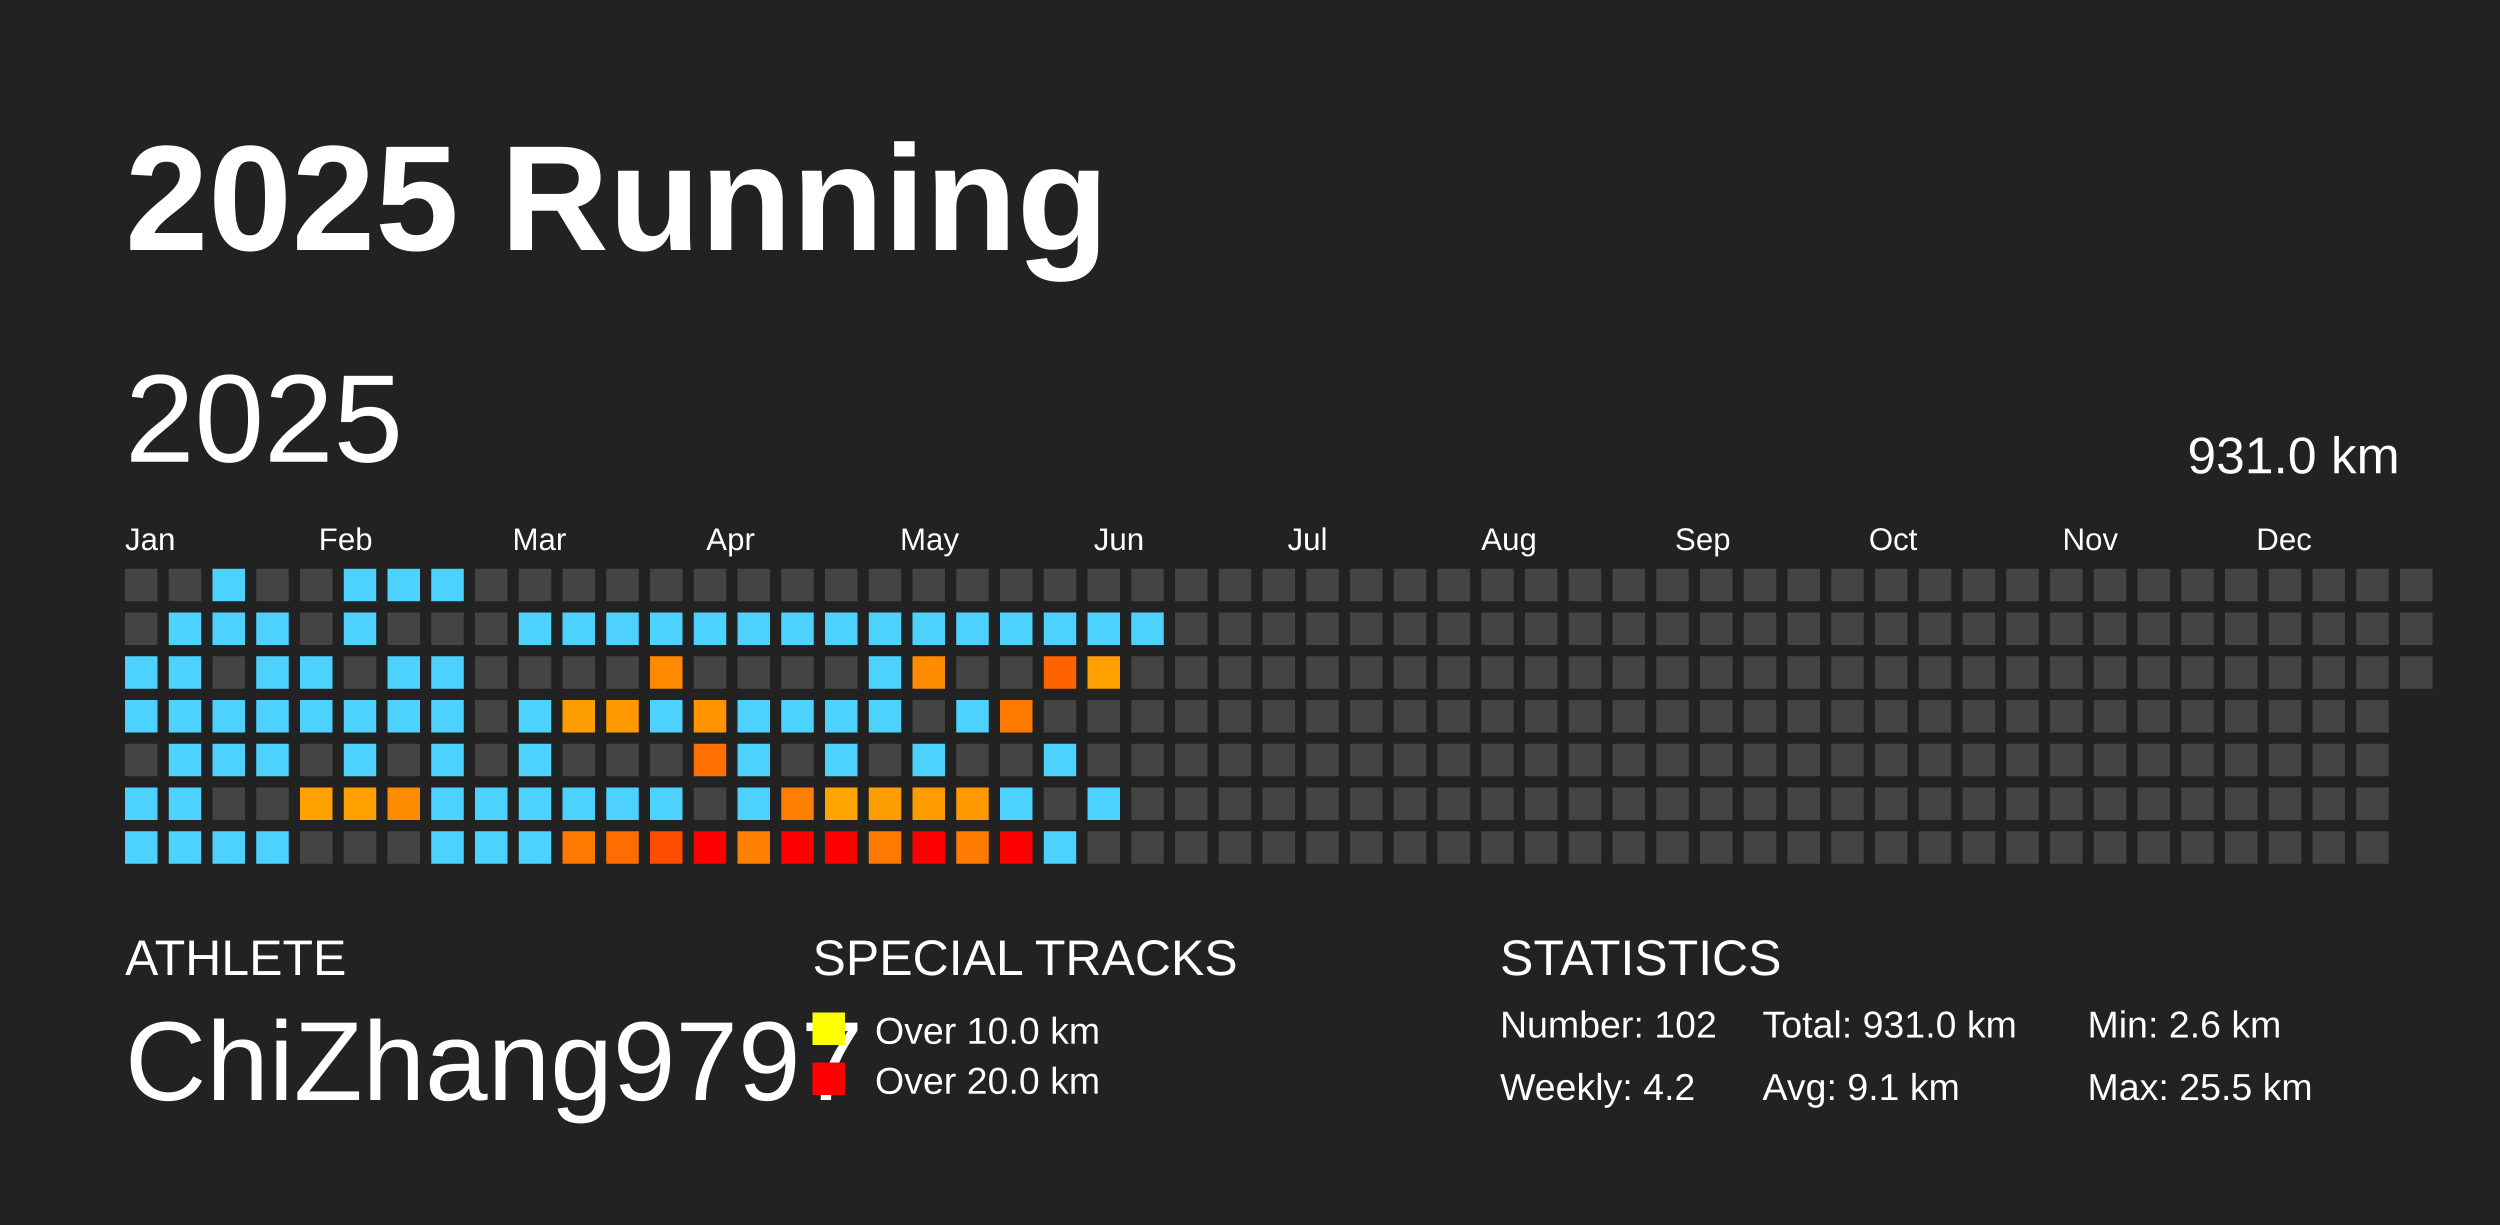
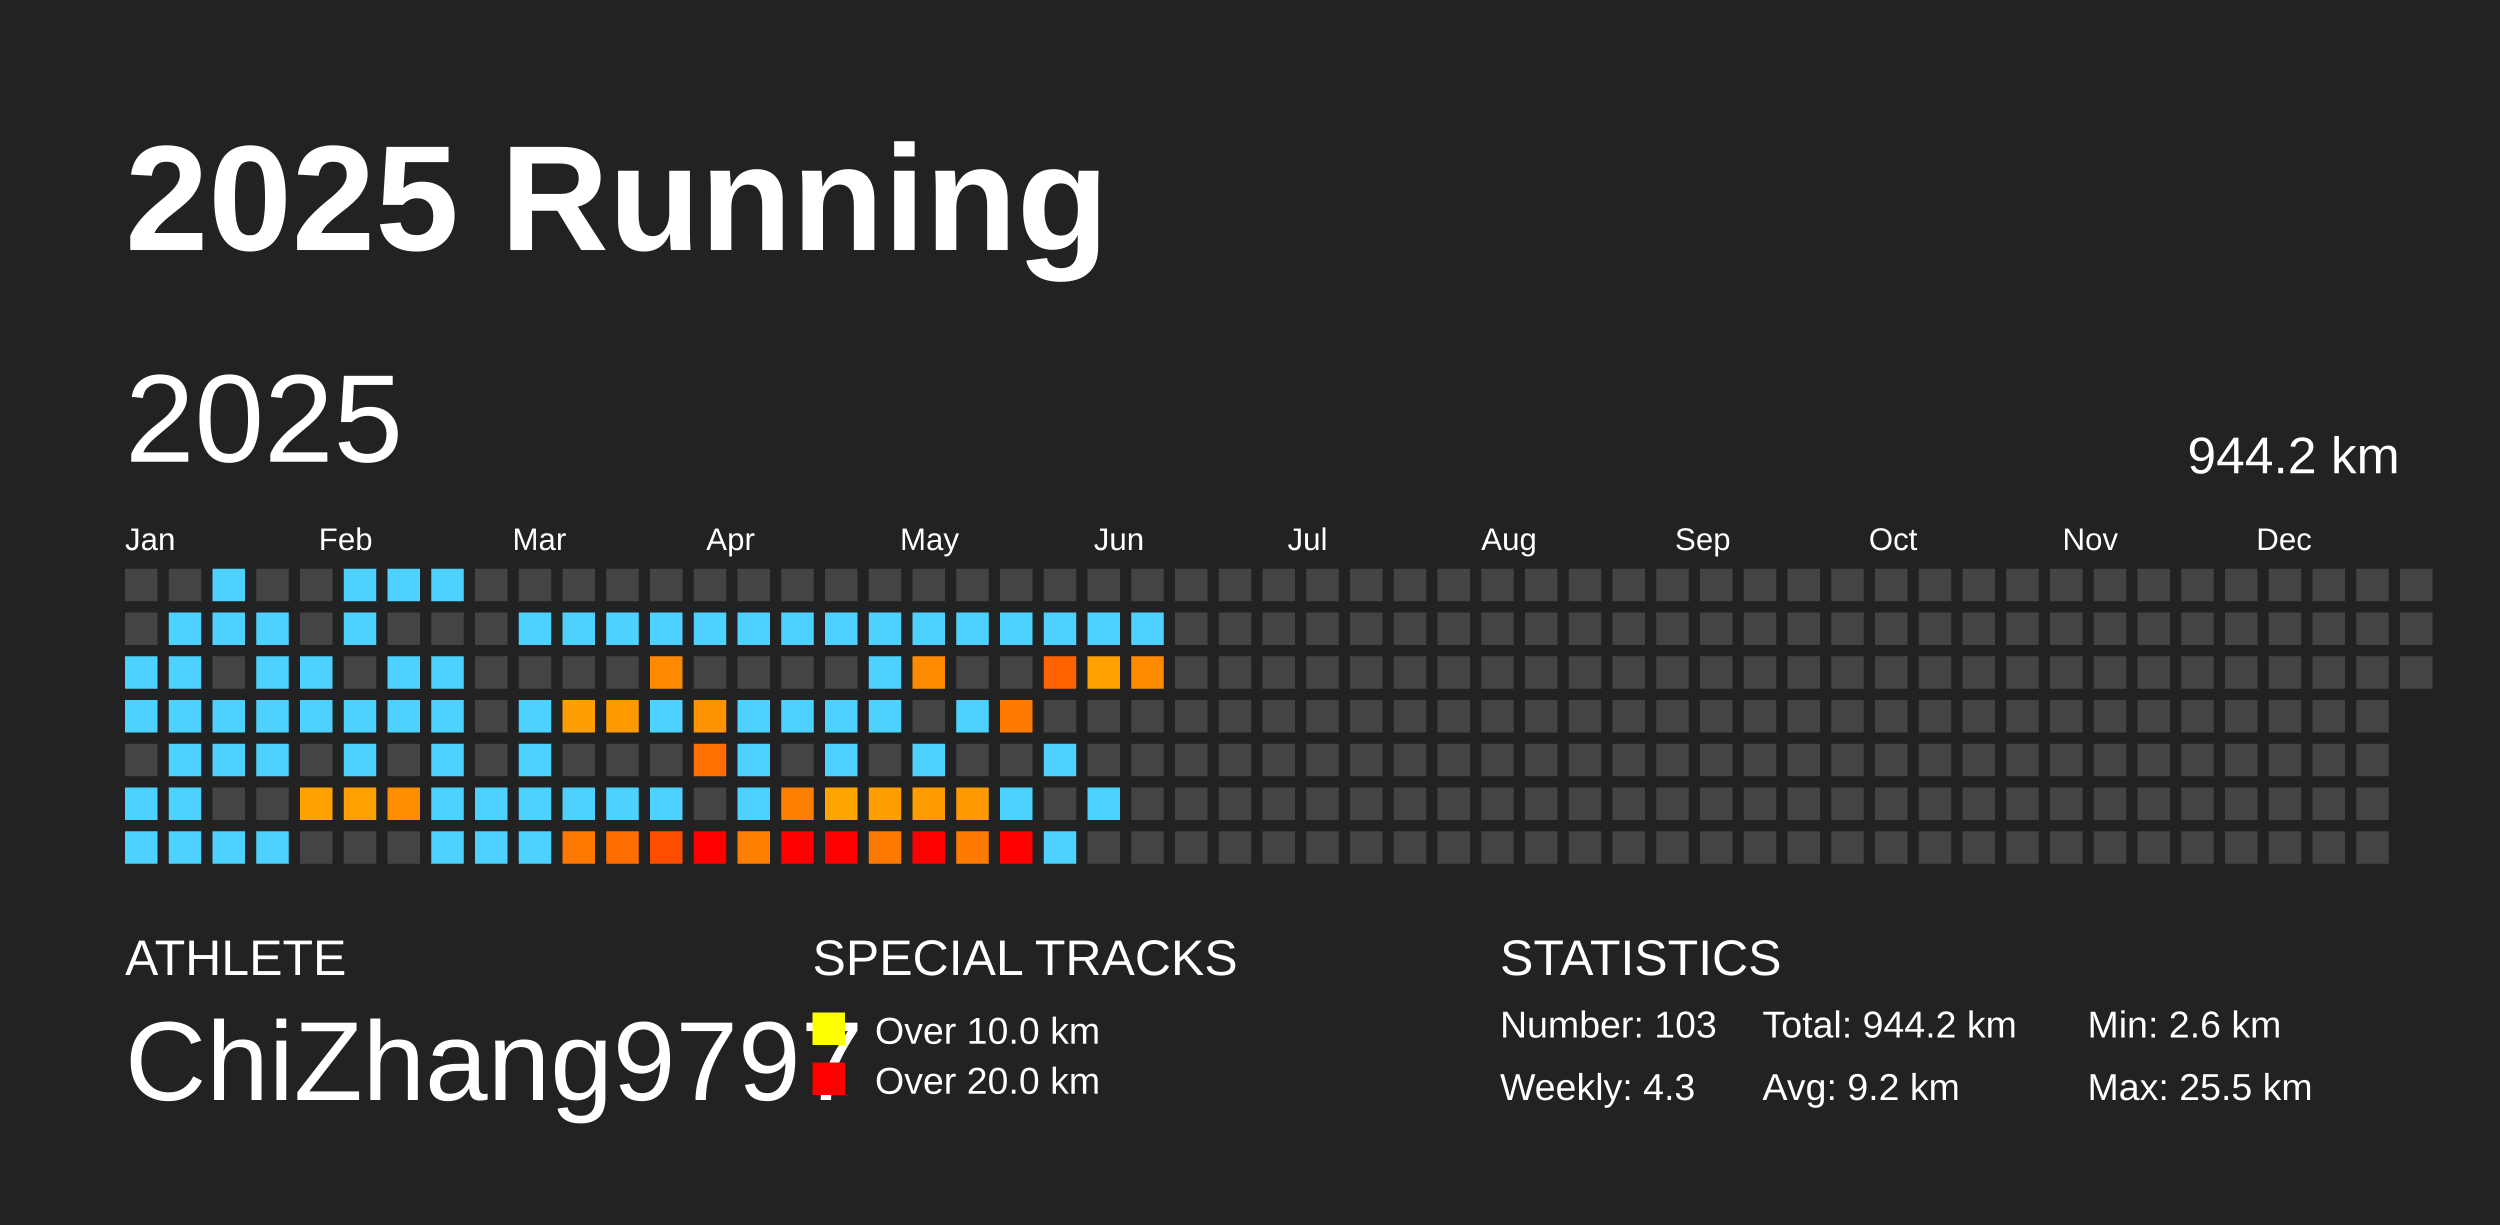
<svg xmlns="http://www.w3.org/2000/svg" baseProfile="full" height="98mm" version="1.1" viewBox="0,0,200,98" width="200mm">
  <defs />
  <rect fill="#222222" height="98" width="200" x="0" y="0" />
  <text fill="#FFFFFF" style="font-size:12px; font-family:Arial; font-weight:bold;" x="10" y="20">2025 Running</text>
  <text fill="#FFFFFF" style="font-size:4px; font-family:Arial" x="10" y="78">ATHLETE</text>
  <text fill="#FFFFFF" style="font-size:9px; font-family:Arial" x="10" y="88">ChiZhang9797</text>
  <text fill="#FFFFFF" style="font-size:4px; font-family:Arial" x="65" y="78">SPECIAL TRACKS</text>
  <rect fill="yellow" height="2.6" width="2.6" x="65" y="81" />
  <text fill="#FFFFFF" style="font-size:3px; font-family:Arial" x="70" y="83.5">Over 10.0 km</text>
  <rect fill="red" height="2.6" width="2.6" x="65" y="85" />
  <text fill="#FFFFFF" style="font-size:3px; font-family:Arial" x="70" y="87.5">Over 20.0 km</text>
  <text fill="#FFFFFF" style="font-size:4px; font-family:Arial" x="120" y="78">STATISTICS</text>
-   <text fill="#FFFFFF" style="font-size:3px; font-family:Arial" x="120" y="83">Number: 102</text>
-   <text fill="#FFFFFF" style="font-size:3px; font-family:Arial" x="120" y="88">Weekly: 4.2</text>
-   <text fill="#FFFFFF" style="font-size:3px; font-family:Arial" x="141" y="83">Total: 931.0 km</text>
-   <text fill="#FFFFFF" style="font-size:3px; font-family:Arial" x="141" y="88">Avg: 9.1 km</text>
+   <text fill="#FFFFFF" style="font-size:3px; font-family:Arial" x="120" y="83">Number: 103</text>
+   <text fill="#FFFFFF" style="font-size:3px; font-family:Arial" x="120" y="88">Weekly: 4.3</text>
+   <text fill="#FFFFFF" style="font-size:3px; font-family:Arial" x="141" y="83">Total: 944.2 km</text>
+   <text fill="#FFFFFF" style="font-size:3px; font-family:Arial" x="141" y="88">Avg: 9.2 km</text>
  <text fill="#FFFFFF" style="font-size:3px; font-family:Arial" x="167" y="83">Min: 2.6 km</text>
  <text fill="#FFFFFF" style="font-size:3px; font-family:Arial" x="167" y="88">Max: 25.5 km</text>
  <text dominant-baseline="hanging" fill="#FFFFFF" style="font-size:10.0px; font-family:Arial;" x="10" y="30">2025</text>
-   <text dominant-baseline="hanging" fill="#FFFFFF" style="font-size:4.125px; font-family:Arial;" x="175" y="35">931.0 km</text>
+   <text dominant-baseline="hanging" fill="#FFFFFF" style="font-size:4.125px; font-family:Arial;" x="175" y="35">944.2 km</text>
  <text fill="#FFFFFF" style="font-size:2.5px; font-family:Arial" x="10.0" y="44">Jan</text>
  <text fill="#FFFFFF" style="font-size:2.5px; font-family:Arial" x="25.5" y="44">Feb</text>
  <text fill="#FFFFFF" style="font-size:2.5px; font-family:Arial" x="41.0" y="44">Mar</text>
  <text fill="#FFFFFF" style="font-size:2.5px; font-family:Arial" x="56.5" y="44">Apr</text>
  <text fill="#FFFFFF" style="font-size:2.5px; font-family:Arial" x="72.0" y="44">May</text>
  <text fill="#FFFFFF" style="font-size:2.5px; font-family:Arial" x="87.5" y="44">Jun</text>
  <text fill="#FFFFFF" style="font-size:2.5px; font-family:Arial" x="103.0" y="44">Jul</text>
  <text fill="#FFFFFF" style="font-size:2.5px; font-family:Arial" x="118.5" y="44">Aug</text>
  <text fill="#FFFFFF" style="font-size:2.5px; font-family:Arial" x="134.0" y="44">Sep</text>
  <text fill="#FFFFFF" style="font-size:2.5px; font-family:Arial" x="149.5" y="44">Oct</text>
  <text fill="#FFFFFF" style="font-size:2.5px; font-family:Arial" x="165.0" y="44">Nov</text>
  <text fill="#FFFFFF" style="font-size:2.5px; font-family:Arial" x="180.5" y="44">Dec</text>
  <rect fill="#444444" height="2.6" width="2.6" x="10.0" y="45.5" />
  <rect fill="#444444" height="2.6" width="2.6" x="10.0" y="49.0" />
  <rect fill="#4dd2ff" height="2.6" width="2.6" x="10.0" y="52.5" />
  <rect fill="#4dd2ff" height="2.6" width="2.6" x="10.0" y="56.0" />
  <rect fill="#444444" height="2.6" width="2.6" x="10.0" y="59.5" />
  <rect fill="#4dd2ff" height="2.6" width="2.6" x="10.0" y="63.0" />
  <rect fill="#4dd2ff" height="2.6" width="2.6" x="10.0" y="66.5" />
  <rect fill="#444444" height="2.6" width="2.6" x="13.5" y="45.5" />
  <rect fill="#4dd2ff" height="2.6" width="2.6" x="13.5" y="49.0" />
  <rect fill="#4dd2ff" height="2.6" width="2.6" x="13.5" y="52.5" />
  <rect fill="#4dd2ff" height="2.6" width="2.6" x="13.5" y="56.0" />
  <rect fill="#4dd2ff" height="2.6" width="2.6" x="13.5" y="59.5" />
  <rect fill="#4dd2ff" height="2.6" width="2.6" x="13.5" y="63.0" />
  <rect fill="#4dd2ff" height="2.6" width="2.6" x="13.5" y="66.5" />
  <rect fill="#4dd2ff" height="2.6" width="2.6" x="17.0" y="45.5" />
  <rect fill="#4dd2ff" height="2.6" width="2.6" x="17.0" y="49.0" />
  <rect fill="#444444" height="2.6" width="2.6" x="17.0" y="52.5" />
  <rect fill="#4dd2ff" height="2.6" width="2.6" x="17.0" y="56.0" />
  <rect fill="#4dd2ff" height="2.6" width="2.6" x="17.0" y="59.5" />
  <rect fill="#444444" height="2.6" width="2.6" x="17.0" y="63.0" />
  <rect fill="#4dd2ff" height="2.6" width="2.6" x="17.0" y="66.5" />
  <rect fill="#444444" height="2.6" width="2.6" x="20.5" y="45.5" />
  <rect fill="#4dd2ff" height="2.6" width="2.6" x="20.5" y="49.0" />
  <rect fill="#4dd2ff" height="2.6" width="2.6" x="20.5" y="52.5" />
  <rect fill="#4dd2ff" height="2.6" width="2.6" x="20.5" y="56.0" />
  <rect fill="#4dd2ff" height="2.6" width="2.6" x="20.5" y="59.5" />
  <rect fill="#444444" height="2.6" width="2.6" x="20.5" y="63.0" />
  <rect fill="#4dd2ff" height="2.6" width="2.6" x="20.5" y="66.5" />
  <rect fill="#444444" height="2.6" width="2.6" x="24.0" y="45.5" />
  <rect fill="#444444" height="2.6" width="2.6" x="24.0" y="49.0" />
  <rect fill="#4dd2ff" height="2.6" width="2.6" x="24.0" y="52.5" />
  <rect fill="#4dd2ff" height="2.6" width="2.6" x="24.0" y="56.0" />
  <rect fill="#444444" height="2.6" width="2.6" x="24.0" y="59.5" />
  <rect fill="#ffa200" height="2.6" width="2.6" x="24.0" y="63.0" />
  <rect fill="#444444" height="2.6" width="2.6" x="24.0" y="66.5" />
  <rect fill="#4dd2ff" height="2.6" width="2.6" x="27.5" y="45.5" />
  <rect fill="#4dd2ff" height="2.6" width="2.6" x="27.5" y="49.0" />
  <rect fill="#444444" height="2.6" width="2.6" x="27.5" y="52.5" />
  <rect fill="#4dd2ff" height="2.6" width="2.6" x="27.5" y="56.0" />
  <rect fill="#4dd2ff" height="2.6" width="2.6" x="27.5" y="59.5" />
  <rect fill="#ff9f00" height="2.6" width="2.6" x="27.5" y="63.0" />
  <rect fill="#444444" height="2.6" width="2.6" x="27.5" y="66.5" />
  <rect fill="#4dd2ff" height="2.6" width="2.6" x="31.0" y="45.5" />
  <rect fill="#444444" height="2.6" width="2.6" x="31.0" y="49.0" />
  <rect fill="#4dd2ff" height="2.6" width="2.6" x="31.0" y="52.5" />
  <rect fill="#4dd2ff" height="2.6" width="2.6" x="31.0" y="56.0" />
  <rect fill="#444444" height="2.6" width="2.6" x="31.0" y="59.5" />
  <rect fill="#ff8d00" height="2.6" width="2.6" x="31.0" y="63.0" />
  <rect fill="#444444" height="2.6" width="2.6" x="31.0" y="66.5" />
  <rect fill="#4dd2ff" height="2.6" width="2.6" x="34.5" y="45.5" />
  <rect fill="#444444" height="2.6" width="2.6" x="34.5" y="49.0" />
  <rect fill="#4dd2ff" height="2.6" width="2.6" x="34.5" y="52.5" />
  <rect fill="#4dd2ff" height="2.6" width="2.6" x="34.5" y="56.0" />
  <rect fill="#4dd2ff" height="2.6" width="2.6" x="34.5" y="59.5" />
  <rect fill="#4dd2ff" height="2.6" width="2.6" x="34.5" y="63.0" />
  <rect fill="#4dd2ff" height="2.6" width="2.6" x="34.5" y="66.5" />
  <rect fill="#444444" height="2.6" width="2.6" x="38.0" y="45.5" />
  <rect fill="#444444" height="2.6" width="2.6" x="38.0" y="49.0" />
  <rect fill="#444444" height="2.6" width="2.6" x="38.0" y="52.5" />
  <rect fill="#444444" height="2.6" width="2.6" x="38.0" y="56.0" />
  <rect fill="#444444" height="2.6" width="2.6" x="38.0" y="59.5" />
  <rect fill="#4dd2ff" height="2.6" width="2.6" x="38.0" y="63.0" />
  <rect fill="#4dd2ff" height="2.6" width="2.6" x="38.0" y="66.5" />
  <rect fill="#444444" height="2.6" width="2.6" x="41.5" y="45.5" />
  <rect fill="#4dd2ff" height="2.6" width="2.6" x="41.5" y="49.0" />
  <rect fill="#444444" height="2.6" width="2.6" x="41.5" y="52.5" />
  <rect fill="#4dd2ff" height="2.6" width="2.6" x="41.5" y="56.0" />
  <rect fill="#4dd2ff" height="2.6" width="2.6" x="41.5" y="59.5" />
  <rect fill="#4dd2ff" height="2.6" width="2.6" x="41.5" y="63.0" />
  <rect fill="#4dd2ff" height="2.6" width="2.6" x="41.5" y="66.5" />
  <rect fill="#444444" height="2.6" width="2.6" x="45.0" y="45.5" />
  <rect fill="#4dd2ff" height="2.6" width="2.6" x="45.0" y="49.0" />
  <rect fill="#444444" height="2.6" width="2.6" x="45.0" y="52.5" />
  <rect fill="#ff9e00" height="2.6" width="2.6" x="45.0" y="56.0" />
  <rect fill="#444444" height="2.6" width="2.6" x="45.0" y="59.5" />
  <rect fill="#4dd2ff" height="2.6" width="2.6" x="45.0" y="63.0" />
  <rect fill="#ff7800" height="2.6" width="2.6" x="45.0" y="66.5" />
  <rect fill="#444444" height="2.6" width="2.6" x="48.5" y="45.5" />
  <rect fill="#4dd2ff" height="2.6" width="2.6" x="48.5" y="49.0" />
  <rect fill="#444444" height="2.6" width="2.6" x="48.5" y="52.5" />
  <rect fill="#ff9900" height="2.6" width="2.6" x="48.5" y="56.0" />
  <rect fill="#444444" height="2.6" width="2.6" x="48.5" y="59.5" />
  <rect fill="#4dd2ff" height="2.6" width="2.6" x="48.5" y="63.0" />
  <rect fill="#ff6d00" height="2.6" width="2.6" x="48.5" y="66.5" />
  <rect fill="#444444" height="2.6" width="2.6" x="52.0" y="45.5" />
  <rect fill="#4dd2ff" height="2.6" width="2.6" x="52.0" y="49.0" />
  <rect fill="#ff8900" height="2.6" width="2.6" x="52.0" y="52.5" />
  <rect fill="#4dd2ff" height="2.6" width="2.6" x="52.0" y="56.0" />
  <rect fill="#444444" height="2.6" width="2.6" x="52.0" y="59.5" />
  <rect fill="#4dd2ff" height="2.6" width="2.6" x="52.0" y="63.0" />
  <rect fill="#ff4d00" height="2.6" width="2.6" x="52.0" y="66.5" />
  <rect fill="#444444" height="2.6" width="2.6" x="55.5" y="45.5" />
  <rect fill="#4dd2ff" height="2.6" width="2.6" x="55.5" y="49.0" />
  <rect fill="#444444" height="2.6" width="2.6" x="55.5" y="52.5" />
  <rect fill="#ff9300" height="2.6" width="2.6" x="55.5" y="56.0" />
  <rect fill="#ff7000" height="2.6" width="2.6" x="55.5" y="59.5" />
  <rect fill="#444444" height="2.6" width="2.6" x="55.5" y="63.0" />
  <rect fill="red" height="2.6" width="2.6" x="55.5" y="66.5" />
  <rect fill="#444444" height="2.6" width="2.6" x="59.0" y="45.5" />
  <rect fill="#4dd2ff" height="2.6" width="2.6" x="59.0" y="49.0" />
  <rect fill="#444444" height="2.6" width="2.6" x="59.0" y="52.5" />
  <rect fill="#4dd2ff" height="2.6" width="2.6" x="59.0" y="56.0" />
  <rect fill="#4dd2ff" height="2.6" width="2.6" x="59.0" y="59.5" />
  <rect fill="#4dd2ff" height="2.6" width="2.6" x="59.0" y="63.0" />
  <rect fill="#ff7f00" height="2.6" width="2.6" x="59.0" y="66.5" />
  <rect fill="#444444" height="2.6" width="2.6" x="62.5" y="45.5" />
  <rect fill="#4dd2ff" height="2.6" width="2.6" x="62.5" y="49.0" />
  <rect fill="#444444" height="2.6" width="2.6" x="62.5" y="52.5" />
  <rect fill="#4dd2ff" height="2.6" width="2.6" x="62.5" y="56.0" />
  <rect fill="#444444" height="2.6" width="2.6" x="62.5" y="59.5" />
  <rect fill="#ff7f00" height="2.6" width="2.6" x="62.5" y="63.0" />
  <rect fill="red" height="2.6" width="2.6" x="62.5" y="66.5" />
  <rect fill="#444444" height="2.6" width="2.6" x="66.0" y="45.5" />
  <rect fill="#4dd2ff" height="2.6" width="2.6" x="66.0" y="49.0" />
  <rect fill="#444444" height="2.6" width="2.6" x="66.0" y="52.5" />
  <rect fill="#4dd2ff" height="2.6" width="2.6" x="66.0" y="56.0" />
  <rect fill="#4dd2ff" height="2.6" width="2.6" x="66.0" y="59.5" />
  <rect fill="#ffa400" height="2.6" width="2.6" x="66.0" y="63.0" />
  <rect fill="red" height="2.6" width="2.6" x="66.0" y="66.5" />
  <rect fill="#444444" height="2.6" width="2.6" x="69.5" y="45.5" />
  <rect fill="#4dd2ff" height="2.6" width="2.6" x="69.5" y="49.0" />
  <rect fill="#4dd2ff" height="2.6" width="2.6" x="69.5" y="52.5" />
  <rect fill="#4dd2ff" height="2.6" width="2.6" x="69.5" y="56.0" />
  <rect fill="#444444" height="2.6" width="2.6" x="69.5" y="59.5" />
  <rect fill="#ff9e00" height="2.6" width="2.6" x="69.5" y="63.0" />
  <rect fill="#ff7900" height="2.6" width="2.6" x="69.5" y="66.5" />
  <rect fill="#444444" height="2.6" width="2.6" x="73.0" y="45.5" />
  <rect fill="#4dd2ff" height="2.6" width="2.6" x="73.0" y="49.0" />
  <rect fill="#ff8c00" height="2.6" width="2.6" x="73.0" y="52.5" />
  <rect fill="#444444" height="2.6" width="2.6" x="73.0" y="56.0" />
  <rect fill="#4dd2ff" height="2.6" width="2.6" x="73.0" y="59.5" />
  <rect fill="#ff9d00" height="2.6" width="2.6" x="73.0" y="63.0" />
  <rect fill="red" height="2.6" width="2.6" x="73.0" y="66.5" />
  <rect fill="#444444" height="2.6" width="2.6" x="76.5" y="45.5" />
  <rect fill="#4dd2ff" height="2.6" width="2.6" x="76.5" y="49.0" />
  <rect fill="#444444" height="2.6" width="2.6" x="76.5" y="52.5" />
  <rect fill="#4dd2ff" height="2.6" width="2.6" x="76.5" y="56.0" />
  <rect fill="#444444" height="2.6" width="2.6" x="76.5" y="59.5" />
  <rect fill="#ff9900" height="2.6" width="2.6" x="76.5" y="63.0" />
  <rect fill="#ff7a00" height="2.6" width="2.6" x="76.5" y="66.5" />
  <rect fill="#444444" height="2.6" width="2.6" x="80.0" y="45.5" />
  <rect fill="#4dd2ff" height="2.6" width="2.6" x="80.0" y="49.0" />
  <rect fill="#444444" height="2.6" width="2.6" x="80.0" y="52.5" />
  <rect fill="#ff7b00" height="2.6" width="2.6" x="80.0" y="56.0" />
  <rect fill="#444444" height="2.6" width="2.6" x="80.0" y="59.5" />
  <rect fill="#4dd2ff" height="2.6" width="2.6" x="80.0" y="63.0" />
  <rect fill="red" height="2.6" width="2.6" x="80.0" y="66.5" />
  <rect fill="#444444" height="2.6" width="2.6" x="83.5" y="45.5" />
  <rect fill="#4dd2ff" height="2.6" width="2.6" x="83.5" y="49.0" />
  <rect fill="#ff6300" height="2.6" width="2.6" x="83.5" y="52.5" />
  <rect fill="#444444" height="2.6" width="2.6" x="83.5" y="56.0" />
  <rect fill="#4dd2ff" height="2.6" width="2.6" x="83.5" y="59.5" />
  <rect fill="#444444" height="2.6" width="2.6" x="83.5" y="63.0" />
  <rect fill="#4dd2ff" height="2.6" width="2.6" x="83.5" y="66.5" />
  <rect fill="#444444" height="2.6" width="2.6" x="87.0" y="45.5" />
  <rect fill="#4dd2ff" height="2.6" width="2.6" x="87.0" y="49.0" />
  <rect fill="#ff9f00" height="2.6" width="2.6" x="87.0" y="52.5" />
  <rect fill="#444444" height="2.6" width="2.6" x="87.0" y="56.0" />
  <rect fill="#444444" height="2.6" width="2.6" x="87.0" y="59.5" />
  <rect fill="#4dd2ff" height="2.6" width="2.6" x="87.0" y="63.0" />
  <rect fill="#444444" height="2.6" width="2.6" x="87.0" y="66.5" />
  <rect fill="#444444" height="2.6" width="2.6" x="90.5" y="45.5" />
  <rect fill="#4dd2ff" height="2.6" width="2.6" x="90.5" y="49.0" />
-   <rect fill="#444444" height="2.6" width="2.6" x="90.5" y="52.5" />
+   <rect fill="#ff8a00" height="2.6" width="2.6" x="90.5" y="52.5" />
  <rect fill="#444444" height="2.6" width="2.6" x="90.5" y="56.0" />
  <rect fill="#444444" height="2.6" width="2.6" x="90.5" y="59.5" />
  <rect fill="#444444" height="2.6" width="2.6" x="90.5" y="63.0" />
  <rect fill="#444444" height="2.6" width="2.6" x="90.5" y="66.5" />
  <rect fill="#444444" height="2.6" width="2.6" x="94.0" y="45.5" />
  <rect fill="#444444" height="2.6" width="2.6" x="94.0" y="49.0" />
  <rect fill="#444444" height="2.6" width="2.6" x="94.0" y="52.5" />
  <rect fill="#444444" height="2.6" width="2.6" x="94.0" y="56.0" />
  <rect fill="#444444" height="2.6" width="2.6" x="94.0" y="59.5" />
  <rect fill="#444444" height="2.6" width="2.6" x="94.0" y="63.0" />
  <rect fill="#444444" height="2.6" width="2.6" x="94.0" y="66.5" />
  <rect fill="#444444" height="2.6" width="2.6" x="97.5" y="45.5" />
  <rect fill="#444444" height="2.6" width="2.6" x="97.5" y="49.0" />
  <rect fill="#444444" height="2.6" width="2.6" x="97.5" y="52.5" />
  <rect fill="#444444" height="2.6" width="2.6" x="97.5" y="56.0" />
  <rect fill="#444444" height="2.6" width="2.6" x="97.5" y="59.5" />
  <rect fill="#444444" height="2.6" width="2.6" x="97.5" y="63.0" />
  <rect fill="#444444" height="2.6" width="2.6" x="97.5" y="66.5" />
  <rect fill="#444444" height="2.6" width="2.6" x="101.0" y="45.5" />
  <rect fill="#444444" height="2.6" width="2.6" x="101.0" y="49.0" />
  <rect fill="#444444" height="2.6" width="2.6" x="101.0" y="52.5" />
  <rect fill="#444444" height="2.6" width="2.6" x="101.0" y="56.0" />
  <rect fill="#444444" height="2.6" width="2.6" x="101.0" y="59.5" />
  <rect fill="#444444" height="2.6" width="2.6" x="101.0" y="63.0" />
  <rect fill="#444444" height="2.6" width="2.6" x="101.0" y="66.5" />
  <rect fill="#444444" height="2.6" width="2.6" x="104.5" y="45.5" />
  <rect fill="#444444" height="2.6" width="2.6" x="104.5" y="49.0" />
  <rect fill="#444444" height="2.6" width="2.6" x="104.5" y="52.5" />
  <rect fill="#444444" height="2.6" width="2.6" x="104.5" y="56.0" />
  <rect fill="#444444" height="2.6" width="2.6" x="104.5" y="59.5" />
  <rect fill="#444444" height="2.6" width="2.6" x="104.5" y="63.0" />
  <rect fill="#444444" height="2.6" width="2.6" x="104.5" y="66.5" />
  <rect fill="#444444" height="2.6" width="2.6" x="108.0" y="45.5" />
  <rect fill="#444444" height="2.6" width="2.6" x="108.0" y="49.0" />
  <rect fill="#444444" height="2.6" width="2.6" x="108.0" y="52.5" />
  <rect fill="#444444" height="2.6" width="2.6" x="108.0" y="56.0" />
  <rect fill="#444444" height="2.6" width="2.6" x="108.0" y="59.5" />
  <rect fill="#444444" height="2.6" width="2.6" x="108.0" y="63.0" />
  <rect fill="#444444" height="2.6" width="2.6" x="108.0" y="66.5" />
  <rect fill="#444444" height="2.6" width="2.6" x="111.5" y="45.5" />
  <rect fill="#444444" height="2.6" width="2.6" x="111.5" y="49.0" />
  <rect fill="#444444" height="2.6" width="2.6" x="111.5" y="52.5" />
  <rect fill="#444444" height="2.6" width="2.6" x="111.5" y="56.0" />
  <rect fill="#444444" height="2.6" width="2.6" x="111.5" y="59.5" />
  <rect fill="#444444" height="2.6" width="2.6" x="111.5" y="63.0" />
  <rect fill="#444444" height="2.6" width="2.6" x="111.5" y="66.5" />
  <rect fill="#444444" height="2.6" width="2.6" x="115.0" y="45.5" />
  <rect fill="#444444" height="2.6" width="2.6" x="115.0" y="49.0" />
  <rect fill="#444444" height="2.6" width="2.6" x="115.0" y="52.5" />
  <rect fill="#444444" height="2.6" width="2.6" x="115.0" y="56.0" />
  <rect fill="#444444" height="2.6" width="2.6" x="115.0" y="59.5" />
  <rect fill="#444444" height="2.6" width="2.6" x="115.0" y="63.0" />
  <rect fill="#444444" height="2.6" width="2.6" x="115.0" y="66.5" />
  <rect fill="#444444" height="2.6" width="2.6" x="118.5" y="45.5" />
  <rect fill="#444444" height="2.6" width="2.6" x="118.5" y="49.0" />
  <rect fill="#444444" height="2.6" width="2.6" x="118.5" y="52.5" />
  <rect fill="#444444" height="2.6" width="2.6" x="118.5" y="56.0" />
  <rect fill="#444444" height="2.6" width="2.6" x="118.5" y="59.5" />
  <rect fill="#444444" height="2.6" width="2.6" x="118.5" y="63.0" />
  <rect fill="#444444" height="2.6" width="2.6" x="118.5" y="66.5" />
  <rect fill="#444444" height="2.6" width="2.6" x="122.0" y="45.5" />
  <rect fill="#444444" height="2.6" width="2.6" x="122.0" y="49.0" />
  <rect fill="#444444" height="2.6" width="2.6" x="122.0" y="52.5" />
  <rect fill="#444444" height="2.6" width="2.6" x="122.0" y="56.0" />
  <rect fill="#444444" height="2.6" width="2.6" x="122.0" y="59.5" />
  <rect fill="#444444" height="2.6" width="2.6" x="122.0" y="63.0" />
  <rect fill="#444444" height="2.6" width="2.6" x="122.0" y="66.5" />
  <rect fill="#444444" height="2.6" width="2.6" x="125.5" y="45.5" />
  <rect fill="#444444" height="2.6" width="2.6" x="125.5" y="49.0" />
  <rect fill="#444444" height="2.6" width="2.6" x="125.5" y="52.5" />
  <rect fill="#444444" height="2.6" width="2.6" x="125.5" y="56.0" />
  <rect fill="#444444" height="2.6" width="2.6" x="125.5" y="59.5" />
  <rect fill="#444444" height="2.6" width="2.6" x="125.5" y="63.0" />
  <rect fill="#444444" height="2.6" width="2.6" x="125.5" y="66.5" />
  <rect fill="#444444" height="2.6" width="2.6" x="129.0" y="45.5" />
  <rect fill="#444444" height="2.6" width="2.6" x="129.0" y="49.0" />
  <rect fill="#444444" height="2.6" width="2.6" x="129.0" y="52.5" />
  <rect fill="#444444" height="2.6" width="2.6" x="129.0" y="56.0" />
  <rect fill="#444444" height="2.6" width="2.6" x="129.0" y="59.5" />
  <rect fill="#444444" height="2.6" width="2.6" x="129.0" y="63.0" />
  <rect fill="#444444" height="2.6" width="2.6" x="129.0" y="66.5" />
  <rect fill="#444444" height="2.6" width="2.6" x="132.5" y="45.5" />
  <rect fill="#444444" height="2.6" width="2.6" x="132.5" y="49.0" />
  <rect fill="#444444" height="2.6" width="2.6" x="132.5" y="52.5" />
  <rect fill="#444444" height="2.6" width="2.6" x="132.5" y="56.0" />
  <rect fill="#444444" height="2.6" width="2.6" x="132.5" y="59.5" />
  <rect fill="#444444" height="2.6" width="2.6" x="132.5" y="63.0" />
  <rect fill="#444444" height="2.6" width="2.6" x="132.5" y="66.5" />
  <rect fill="#444444" height="2.6" width="2.6" x="136.0" y="45.5" />
  <rect fill="#444444" height="2.6" width="2.6" x="136.0" y="49.0" />
  <rect fill="#444444" height="2.6" width="2.6" x="136.0" y="52.5" />
  <rect fill="#444444" height="2.6" width="2.6" x="136.0" y="56.0" />
  <rect fill="#444444" height="2.6" width="2.6" x="136.0" y="59.5" />
  <rect fill="#444444" height="2.6" width="2.6" x="136.0" y="63.0" />
  <rect fill="#444444" height="2.6" width="2.6" x="136.0" y="66.5" />
  <rect fill="#444444" height="2.6" width="2.6" x="139.5" y="45.5" />
  <rect fill="#444444" height="2.6" width="2.6" x="139.5" y="49.0" />
  <rect fill="#444444" height="2.6" width="2.6" x="139.5" y="52.5" />
  <rect fill="#444444" height="2.6" width="2.6" x="139.5" y="56.0" />
  <rect fill="#444444" height="2.6" width="2.6" x="139.5" y="59.5" />
  <rect fill="#444444" height="2.6" width="2.6" x="139.5" y="63.0" />
  <rect fill="#444444" height="2.6" width="2.6" x="139.5" y="66.5" />
  <rect fill="#444444" height="2.6" width="2.6" x="143.0" y="45.5" />
  <rect fill="#444444" height="2.6" width="2.6" x="143.0" y="49.0" />
  <rect fill="#444444" height="2.6" width="2.6" x="143.0" y="52.5" />
  <rect fill="#444444" height="2.6" width="2.6" x="143.0" y="56.0" />
  <rect fill="#444444" height="2.6" width="2.6" x="143.0" y="59.5" />
  <rect fill="#444444" height="2.6" width="2.6" x="143.0" y="63.0" />
  <rect fill="#444444" height="2.6" width="2.6" x="143.0" y="66.5" />
  <rect fill="#444444" height="2.6" width="2.6" x="146.5" y="45.5" />
  <rect fill="#444444" height="2.6" width="2.6" x="146.5" y="49.0" />
  <rect fill="#444444" height="2.6" width="2.6" x="146.5" y="52.5" />
  <rect fill="#444444" height="2.6" width="2.6" x="146.5" y="56.0" />
  <rect fill="#444444" height="2.6" width="2.6" x="146.5" y="59.5" />
  <rect fill="#444444" height="2.6" width="2.6" x="146.5" y="63.0" />
  <rect fill="#444444" height="2.6" width="2.6" x="146.5" y="66.5" />
  <rect fill="#444444" height="2.6" width="2.6" x="150.0" y="45.5" />
  <rect fill="#444444" height="2.6" width="2.6" x="150.0" y="49.0" />
  <rect fill="#444444" height="2.6" width="2.6" x="150.0" y="52.5" />
  <rect fill="#444444" height="2.6" width="2.6" x="150.0" y="56.0" />
  <rect fill="#444444" height="2.6" width="2.6" x="150.0" y="59.5" />
  <rect fill="#444444" height="2.6" width="2.6" x="150.0" y="63.0" />
  <rect fill="#444444" height="2.6" width="2.6" x="150.0" y="66.5" />
  <rect fill="#444444" height="2.6" width="2.6" x="153.5" y="45.5" />
  <rect fill="#444444" height="2.6" width="2.6" x="153.5" y="49.0" />
  <rect fill="#444444" height="2.6" width="2.6" x="153.5" y="52.5" />
  <rect fill="#444444" height="2.6" width="2.6" x="153.5" y="56.0" />
  <rect fill="#444444" height="2.6" width="2.6" x="153.5" y="59.5" />
  <rect fill="#444444" height="2.6" width="2.6" x="153.5" y="63.0" />
  <rect fill="#444444" height="2.6" width="2.6" x="153.5" y="66.5" />
  <rect fill="#444444" height="2.6" width="2.6" x="157.0" y="45.5" />
  <rect fill="#444444" height="2.6" width="2.6" x="157.0" y="49.0" />
  <rect fill="#444444" height="2.6" width="2.6" x="157.0" y="52.5" />
  <rect fill="#444444" height="2.6" width="2.6" x="157.0" y="56.0" />
  <rect fill="#444444" height="2.6" width="2.6" x="157.0" y="59.5" />
  <rect fill="#444444" height="2.6" width="2.6" x="157.0" y="63.0" />
  <rect fill="#444444" height="2.6" width="2.6" x="157.0" y="66.5" />
  <rect fill="#444444" height="2.6" width="2.6" x="160.5" y="45.5" />
  <rect fill="#444444" height="2.6" width="2.6" x="160.5" y="49.0" />
  <rect fill="#444444" height="2.6" width="2.6" x="160.5" y="52.5" />
  <rect fill="#444444" height="2.6" width="2.6" x="160.5" y="56.0" />
  <rect fill="#444444" height="2.6" width="2.6" x="160.5" y="59.5" />
  <rect fill="#444444" height="2.6" width="2.6" x="160.5" y="63.0" />
  <rect fill="#444444" height="2.6" width="2.6" x="160.5" y="66.5" />
  <rect fill="#444444" height="2.6" width="2.6" x="164.0" y="45.5" />
  <rect fill="#444444" height="2.6" width="2.6" x="164.0" y="49.0" />
  <rect fill="#444444" height="2.6" width="2.6" x="164.0" y="52.5" />
  <rect fill="#444444" height="2.6" width="2.6" x="164.0" y="56.0" />
  <rect fill="#444444" height="2.6" width="2.6" x="164.0" y="59.5" />
  <rect fill="#444444" height="2.6" width="2.6" x="164.0" y="63.0" />
  <rect fill="#444444" height="2.6" width="2.6" x="164.0" y="66.5" />
  <rect fill="#444444" height="2.6" width="2.6" x="167.5" y="45.5" />
  <rect fill="#444444" height="2.6" width="2.6" x="167.5" y="49.0" />
  <rect fill="#444444" height="2.6" width="2.6" x="167.5" y="52.5" />
  <rect fill="#444444" height="2.6" width="2.6" x="167.5" y="56.0" />
  <rect fill="#444444" height="2.6" width="2.6" x="167.5" y="59.5" />
  <rect fill="#444444" height="2.6" width="2.6" x="167.5" y="63.0" />
  <rect fill="#444444" height="2.6" width="2.6" x="167.5" y="66.5" />
  <rect fill="#444444" height="2.6" width="2.6" x="171.0" y="45.5" />
  <rect fill="#444444" height="2.6" width="2.6" x="171.0" y="49.0" />
  <rect fill="#444444" height="2.6" width="2.6" x="171.0" y="52.5" />
  <rect fill="#444444" height="2.6" width="2.6" x="171.0" y="56.0" />
  <rect fill="#444444" height="2.6" width="2.6" x="171.0" y="59.5" />
  <rect fill="#444444" height="2.6" width="2.6" x="171.0" y="63.0" />
  <rect fill="#444444" height="2.6" width="2.6" x="171.0" y="66.5" />
  <rect fill="#444444" height="2.6" width="2.6" x="174.5" y="45.5" />
  <rect fill="#444444" height="2.6" width="2.6" x="174.5" y="49.0" />
  <rect fill="#444444" height="2.6" width="2.6" x="174.5" y="52.5" />
  <rect fill="#444444" height="2.6" width="2.6" x="174.5" y="56.0" />
  <rect fill="#444444" height="2.6" width="2.6" x="174.5" y="59.5" />
  <rect fill="#444444" height="2.6" width="2.6" x="174.5" y="63.0" />
  <rect fill="#444444" height="2.6" width="2.6" x="174.5" y="66.5" />
  <rect fill="#444444" height="2.6" width="2.6" x="178.0" y="45.5" />
  <rect fill="#444444" height="2.6" width="2.6" x="178.0" y="49.0" />
  <rect fill="#444444" height="2.6" width="2.6" x="178.0" y="52.5" />
  <rect fill="#444444" height="2.6" width="2.6" x="178.0" y="56.0" />
  <rect fill="#444444" height="2.6" width="2.6" x="178.0" y="59.5" />
  <rect fill="#444444" height="2.6" width="2.6" x="178.0" y="63.0" />
  <rect fill="#444444" height="2.6" width="2.6" x="178.0" y="66.5" />
  <rect fill="#444444" height="2.6" width="2.6" x="181.5" y="45.5" />
  <rect fill="#444444" height="2.6" width="2.6" x="181.5" y="49.0" />
  <rect fill="#444444" height="2.6" width="2.6" x="181.5" y="52.5" />
  <rect fill="#444444" height="2.6" width="2.6" x="181.5" y="56.0" />
  <rect fill="#444444" height="2.6" width="2.6" x="181.5" y="59.5" />
  <rect fill="#444444" height="2.6" width="2.6" x="181.5" y="63.0" />
  <rect fill="#444444" height="2.6" width="2.6" x="181.5" y="66.5" />
  <rect fill="#444444" height="2.6" width="2.6" x="185.0" y="45.5" />
  <rect fill="#444444" height="2.6" width="2.6" x="185.0" y="49.0" />
  <rect fill="#444444" height="2.6" width="2.6" x="185.0" y="52.5" />
  <rect fill="#444444" height="2.6" width="2.6" x="185.0" y="56.0" />
  <rect fill="#444444" height="2.6" width="2.6" x="185.0" y="59.5" />
  <rect fill="#444444" height="2.6" width="2.6" x="185.0" y="63.0" />
  <rect fill="#444444" height="2.6" width="2.6" x="185.0" y="66.5" />
  <rect fill="#444444" height="2.6" width="2.6" x="188.5" y="45.5" />
  <rect fill="#444444" height="2.6" width="2.6" x="188.5" y="49.0" />
  <rect fill="#444444" height="2.6" width="2.6" x="188.5" y="52.5" />
  <rect fill="#444444" height="2.6" width="2.6" x="188.5" y="56.0" />
  <rect fill="#444444" height="2.6" width="2.6" x="188.5" y="59.5" />
  <rect fill="#444444" height="2.6" width="2.6" x="188.5" y="63.0" />
  <rect fill="#444444" height="2.6" width="2.6" x="188.5" y="66.5" />
  <rect fill="#444444" height="2.6" width="2.6" x="192.0" y="45.5" />
  <rect fill="#444444" height="2.6" width="2.6" x="192.0" y="49.0" />
  <rect fill="#444444" height="2.6" width="2.6" x="192.0" y="52.5" />
</svg>
